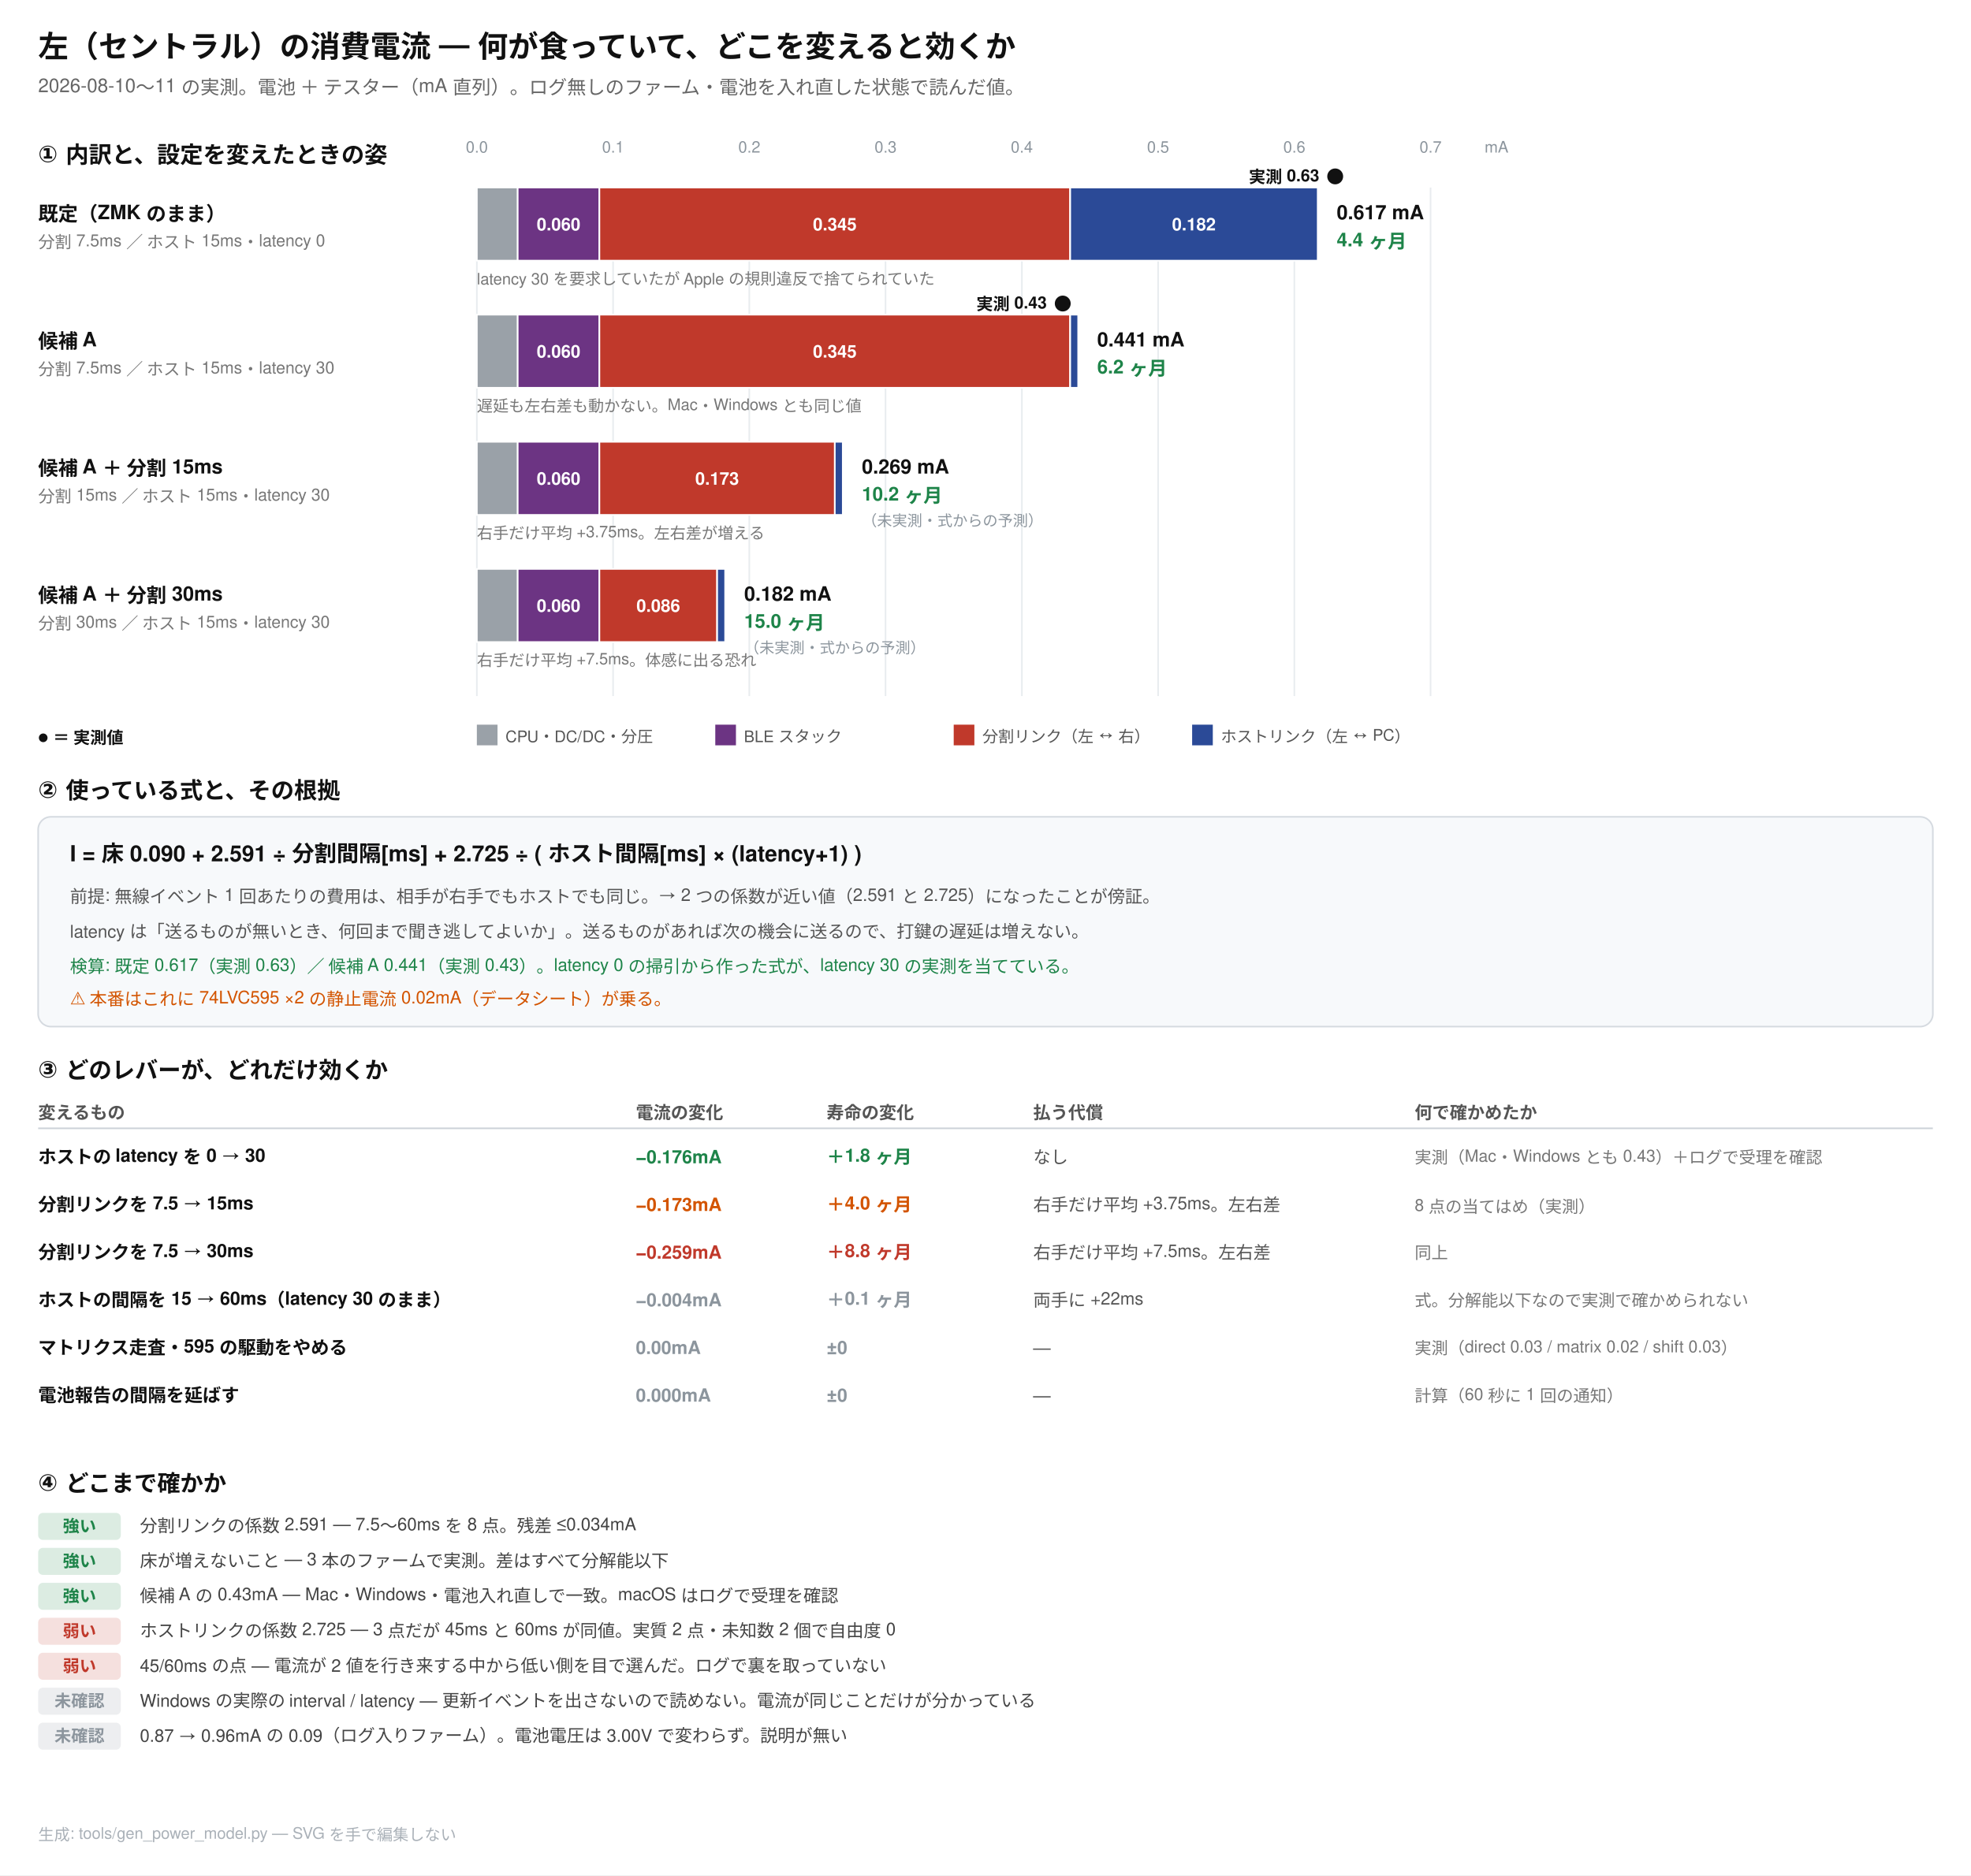
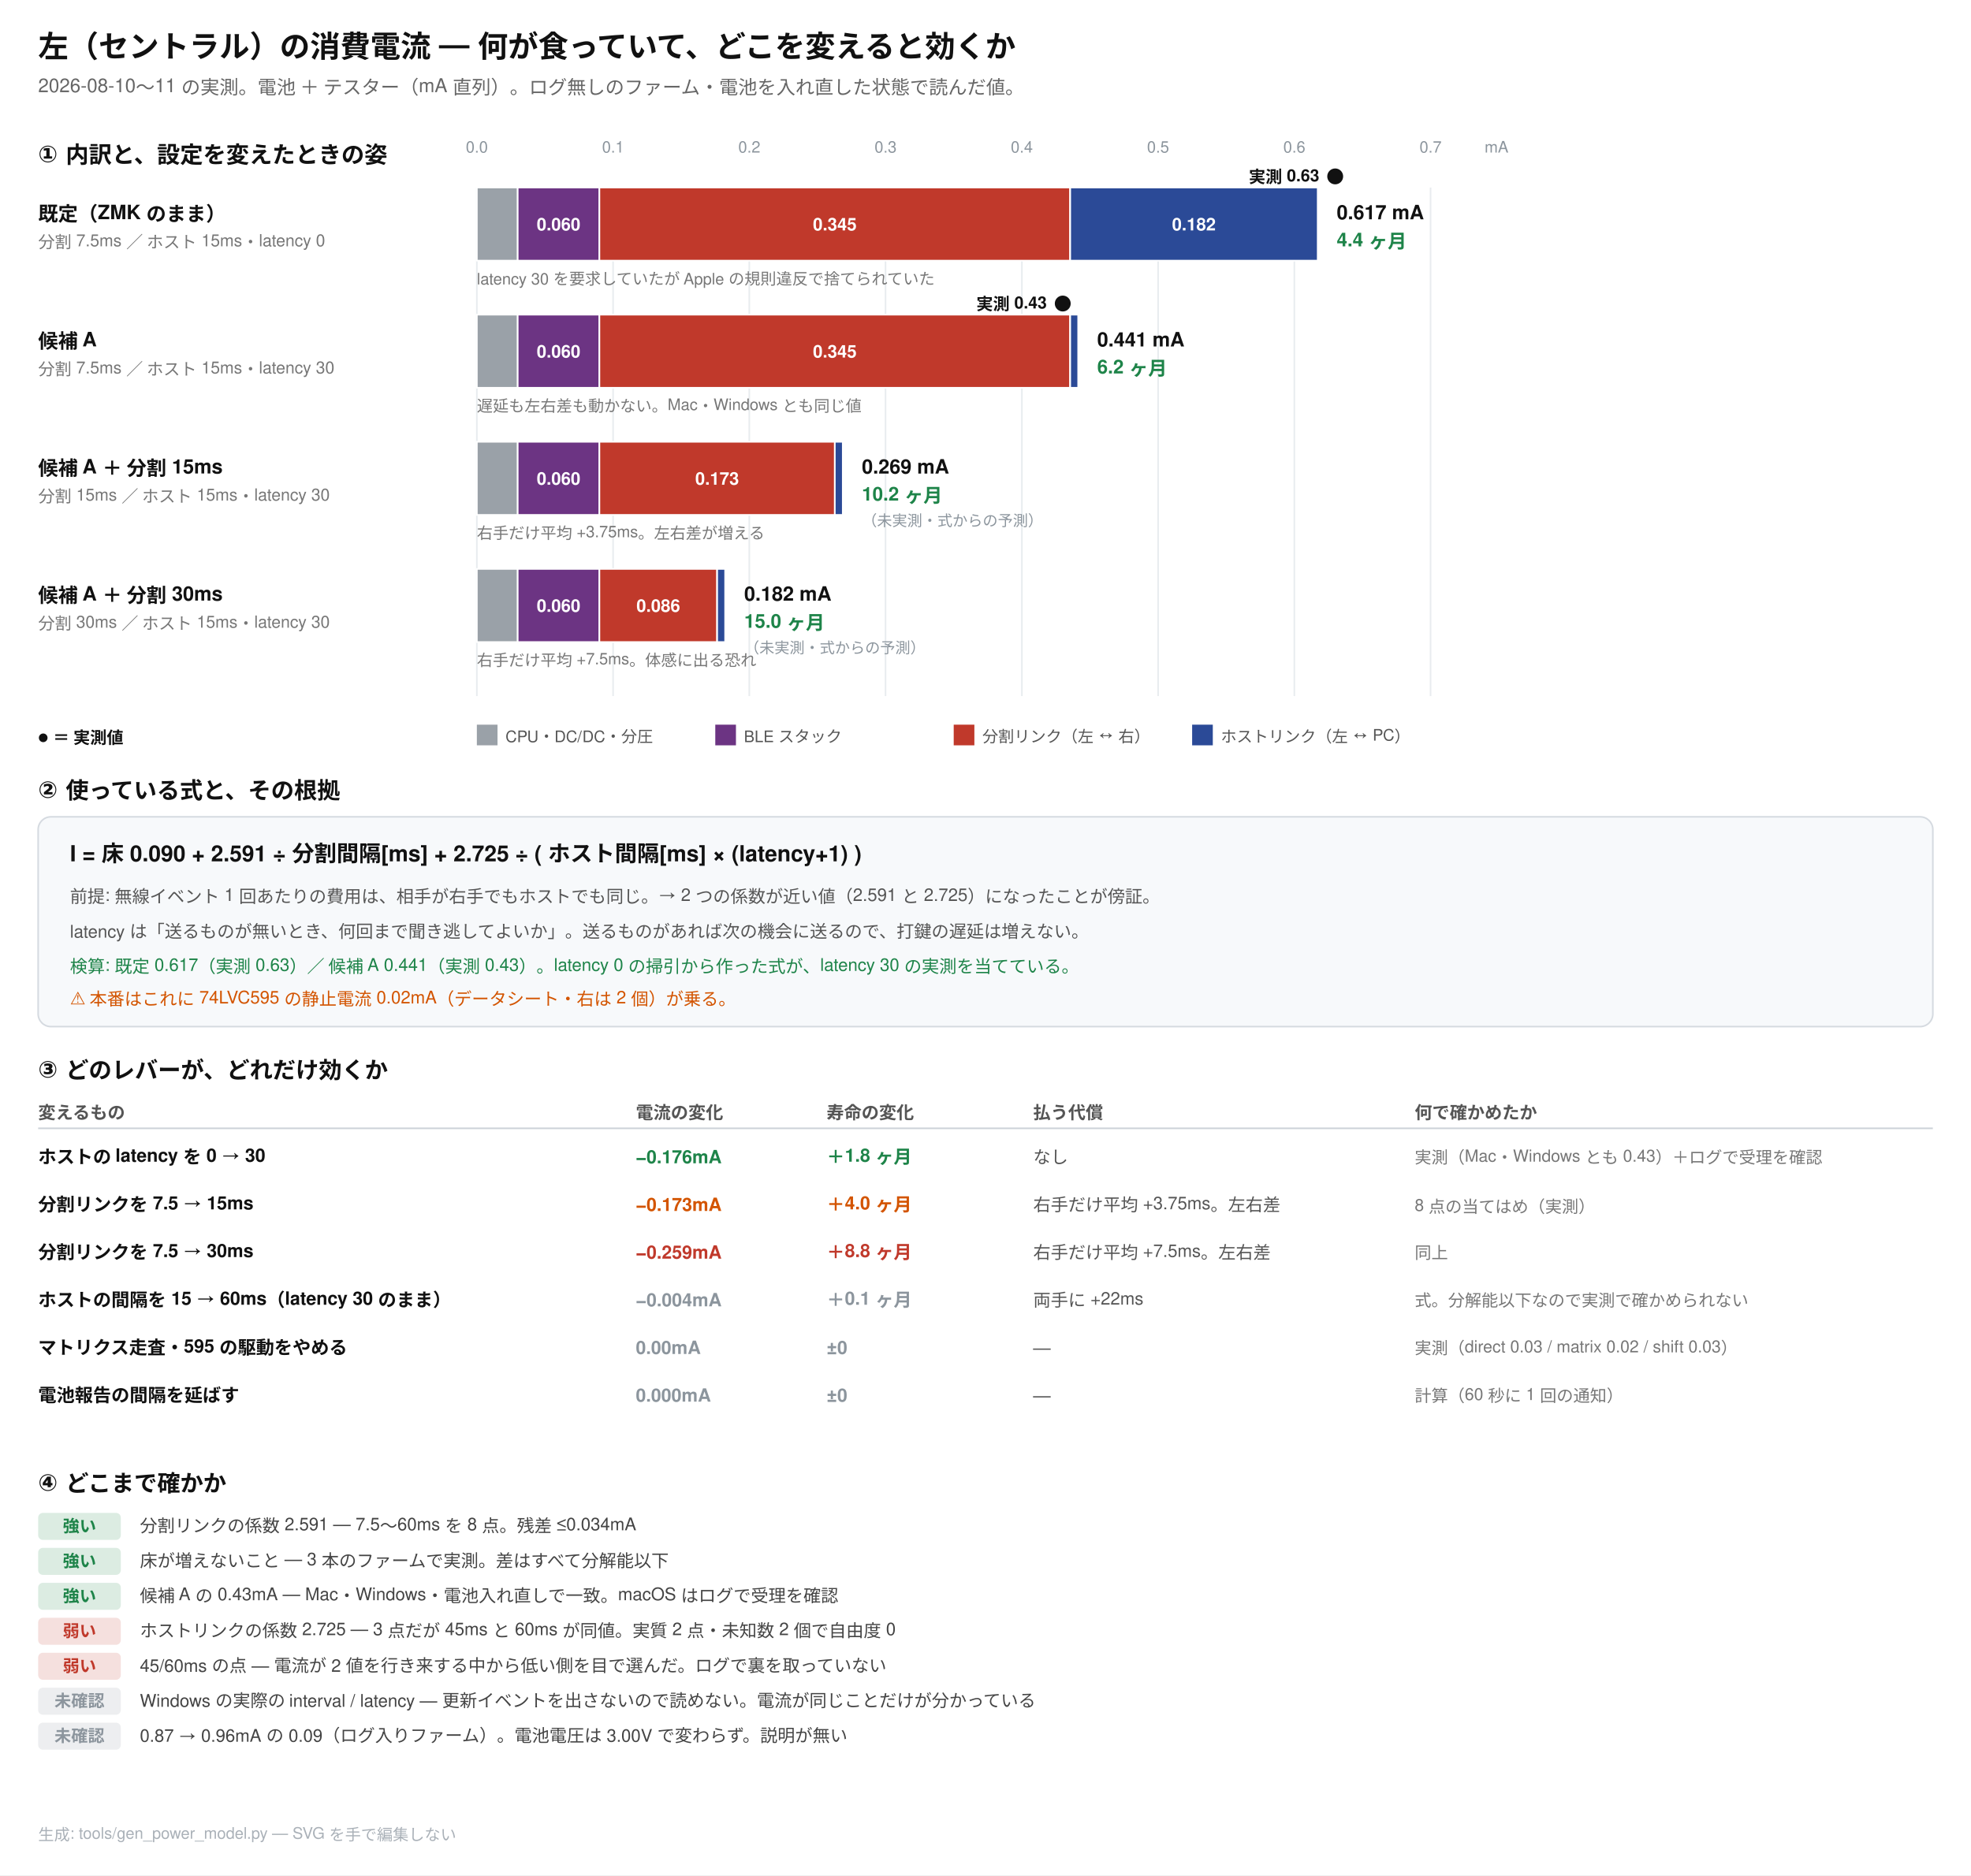
<svg xmlns="http://www.w3.org/2000/svg" viewBox="0 0 1240 1180" width="1240" height="1180" font-family="Helvetica, Arial, sans-serif">
  <rect width="1240" height="1180" fill="#ffffff" />
  <text x="24" y="36" text-anchor="start" font-size="19" font-weight="bold" fill="#111">左（セントラル）の消費電流 — 何が食っていて、どこを変えると効くか</text>
  <text x="24" y="58" text-anchor="start" font-size="12" fill="#666">2026-08-10〜11 の実測。電池 ＋ テスター（mA 直列）。ログ無しのファーム・電池を入れ直した状態で読んだ値。</text>
  <text x="24" y="102" text-anchor="start" font-size="14.5" font-weight="bold" fill="#111">① 内訳と、設定を変えたときの姿</text>
  <line x1="300.0" y1="118" x2="300.0" y2="438" stroke="#e8ecef" />
  <text x="300.0" y="96" text-anchor="middle" font-size="10" fill="#8c959d">0.0</text>
  <line x1="385.7" y1="118" x2="385.7" y2="438" stroke="#e8ecef" />
  <text x="385.714" y="96" text-anchor="middle" font-size="10" fill="#8c959d">0.1</text>
  <line x1="471.4" y1="118" x2="471.4" y2="438" stroke="#e8ecef" />
  <text x="471.429" y="96" text-anchor="middle" font-size="10" fill="#8c959d">0.2</text>
  <line x1="557.1" y1="118" x2="557.1" y2="438" stroke="#e8ecef" />
  <text x="557.143" y="96" text-anchor="middle" font-size="10" fill="#8c959d">0.3</text>
  <line x1="642.9" y1="118" x2="642.9" y2="438" stroke="#e8ecef" />
  <text x="642.857" y="96" text-anchor="middle" font-size="10" fill="#8c959d">0.4</text>
  <line x1="728.6" y1="118" x2="728.6" y2="438" stroke="#e8ecef" />
  <text x="728.571" y="96" text-anchor="middle" font-size="10" fill="#8c959d">0.5</text>
  <line x1="814.3" y1="118" x2="814.3" y2="438" stroke="#e8ecef" />
  <text x="814.286" y="96" text-anchor="middle" font-size="10" fill="#8c959d">0.6</text>
  <line x1="900.0" y1="118" x2="900.0" y2="438" stroke="#e8ecef" />
  <text x="900.0" y="96" text-anchor="middle" font-size="10" fill="#8c959d">0.7</text>
  <text x="934" y="96" text-anchor="start" font-size="10" fill="#8c959d">mA</text>
  <rect x="300.0" y="118" width="25.7" height="46" fill="#9aa1a8" stroke="#ffffff" stroke-width="1" />
  <rect x="325.7" y="118" width="51.4" height="46" fill="#6c3483" stroke="#ffffff" stroke-width="1" />
  <text x="351.429" y="145.0" text-anchor="middle" font-size="11" font-weight="bold" fill="#ffffff">0.060</text>
  <rect x="377.1" y="118" width="296.1" height="46" fill="#c0392b" stroke="#ffffff" stroke-width="1" />
  <text x="525.2" y="145.0" text-anchor="middle" font-size="11" font-weight="bold" fill="#ffffff">0.345</text>
  <rect x="673.3" y="118" width="155.7" height="46" fill="#2b4a97" stroke="#ffffff" stroke-width="1" />
  <text x="751.114" y="145.0" text-anchor="middle" font-size="11" font-weight="bold" fill="#ffffff">0.182</text>
  <text x="24" y="139.0" text-anchor="start" font-size="12.5" font-weight="bold" fill="#111">既定（ZMK のまま）</text>
  <text x="24" y="156.0" text-anchor="start" font-size="10.5" fill="#777">分割 7.5ms ／ ホスト 15ms・latency 0</text>
  <text x="840.971" y="138.0" text-anchor="start" font-size="12.5" font-weight="bold" fill="#111">0.617 mA</text>
  <text x="840.971" y="155.0" text-anchor="start" font-size="12" font-weight="bold" fill="#1e8449">4.4 ヶ月</text>
  <circle cx="840.0" cy="111" r="5" fill="#111" />
  <text x="830.0" y="115" text-anchor="end" font-size="10.5" font-weight="bold" fill="#111">実測 0.63</text>
  <text x="300" y="179" text-anchor="start" font-size="10" fill="#777">latency 30 を要求していたが Apple の規則違反で捨てられていた</text>
  <rect x="300.0" y="198" width="25.7" height="46" fill="#9aa1a8" stroke="#ffffff" stroke-width="1" />
  <rect x="325.7" y="198" width="51.4" height="46" fill="#6c3483" stroke="#ffffff" stroke-width="1" />
  <text x="351.429" y="225.0" text-anchor="middle" font-size="11" font-weight="bold" fill="#ffffff">0.060</text>
  <rect x="377.1" y="198" width="296.1" height="46" fill="#c0392b" stroke="#ffffff" stroke-width="1" />
  <text x="525.2" y="225.0" text-anchor="middle" font-size="11" font-weight="bold" fill="#ffffff">0.345</text>
  <rect x="673.3" y="198" width="5.0" height="46" fill="#2b4a97" stroke="#ffffff" stroke-width="1" />
  <text x="24" y="219.0" text-anchor="start" font-size="12.5" font-weight="bold" fill="#111">候補 A</text>
  <text x="24" y="236.0" text-anchor="start" font-size="10.5" fill="#777">分割 7.5ms ／ ホスト 15ms・latency 30</text>
  <text x="690.28" y="218.0" text-anchor="start" font-size="12.5" font-weight="bold" fill="#111">0.441 mA</text>
  <text x="690.28" y="235.0" text-anchor="start" font-size="12" font-weight="bold" fill="#1e8449">6.2 ヶ月</text>
  <circle cx="668.6" cy="191" r="5" fill="#111" />
  <text x="658.571" y="195" text-anchor="end" font-size="10.5" font-weight="bold" fill="#111">実測 0.43</text>
  <text x="300" y="259" text-anchor="start" font-size="10" fill="#777">遅延も左右差も動かない。Mac・Windows とも同じ値</text>
  <rect x="300.0" y="278" width="25.7" height="46" fill="#9aa1a8" stroke="#ffffff" stroke-width="1" />
  <rect x="325.7" y="278" width="51.4" height="46" fill="#6c3483" stroke="#ffffff" stroke-width="1" />
  <text x="351.429" y="305.0" text-anchor="middle" font-size="11" font-weight="bold" fill="#ffffff">0.060</text>
  <rect x="377.1" y="278" width="148.1" height="46" fill="#c0392b" stroke="#ffffff" stroke-width="1" />
  <text x="451.171" y="305.0" text-anchor="middle" font-size="11" font-weight="bold" fill="#ffffff">0.173</text>
  <rect x="525.2" y="278" width="5.0" height="46" fill="#2b4a97" stroke="#ffffff" stroke-width="1" />
  <text x="24" y="299.0" text-anchor="start" font-size="12.5" font-weight="bold" fill="#111">候補 A ＋ 分割 15ms</text>
  <text x="24" y="316.0" text-anchor="start" font-size="10.5" fill="#777">分割 15ms ／ ホスト 15ms・latency 30</text>
  <text x="542.223" y="298.0" text-anchor="start" font-size="12.5" font-weight="bold" fill="#111">0.269 mA</text>
  <text x="542.223" y="315.0" text-anchor="start" font-size="12" font-weight="bold" fill="#1e8449">10.2 ヶ月</text>
  <text x="542.223" y="331.0" text-anchor="start" font-size="9.5" fill="#8c959d">（未実測・式からの予測）</text>
  <text x="300" y="339" text-anchor="start" font-size="10" fill="#777">右手だけ平均 +3.75ms。左右差が増える</text>
  <rect x="300.0" y="358" width="25.7" height="46" fill="#9aa1a8" stroke="#ffffff" stroke-width="1" />
  <rect x="325.7" y="358" width="51.4" height="46" fill="#6c3483" stroke="#ffffff" stroke-width="1" />
  <text x="351.429" y="385.0" text-anchor="middle" font-size="11" font-weight="bold" fill="#ffffff">0.060</text>
  <rect x="377.1" y="358" width="74.0" height="46" fill="#c0392b" stroke="#ffffff" stroke-width="1" />
  <text x="414.157" y="385.0" text-anchor="middle" font-size="11" font-weight="bold" fill="#ffffff">0.086</text>
  <rect x="451.2" y="358" width="5.0" height="46" fill="#2b4a97" stroke="#ffffff" stroke-width="1" />
  <text x="24" y="379.0" text-anchor="start" font-size="12.5" font-weight="bold" fill="#111">候補 A ＋ 分割 30ms</text>
  <text x="24" y="396.0" text-anchor="start" font-size="10.5" fill="#777">分割 30ms ／ ホスト 15ms・latency 30</text>
  <text x="468.194" y="378.0" text-anchor="start" font-size="12.5" font-weight="bold" fill="#111">0.182 mA</text>
  <text x="468.194" y="395.0" text-anchor="start" font-size="12" font-weight="bold" fill="#1e8449">15.0 ヶ月</text>
  <text x="468.194" y="411.0" text-anchor="start" font-size="9.5" fill="#8c959d">（未実測・式からの予測）</text>
  <text x="300" y="419" text-anchor="start" font-size="10" fill="#777">右手だけ平均 +7.5ms。体感に出る恐れ</text>
  <rect x="300" y="456" width="13" height="13" fill="#9aa1a8" />
  <text x="318" y="467" text-anchor="start" font-size="10" fill="#555">CPU・DC/DC・分圧</text>
  <rect x="450" y="456" width="13" height="13" fill="#6c3483" />
  <text x="468" y="467" text-anchor="start" font-size="10" fill="#555">BLE スタック</text>
  <rect x="600" y="456" width="13" height="13" fill="#c0392b" />
  <text x="618" y="467" text-anchor="start" font-size="10" fill="#555">分割リンク（左 ↔ 右）</text>
  <rect x="750" y="456" width="13" height="13" fill="#2b4a97" />
  <text x="768" y="467" text-anchor="start" font-size="10" fill="#555">ホストリンク（左 ↔ PC）</text>
  <text x="24" y="467" text-anchor="start" font-size="10.5" font-weight="bold" fill="#111">● ＝ 実測値</text>
  <text x="24" y="502" text-anchor="start" font-size="14.5" font-weight="bold" fill="#111">② 使っている式と、その根拠</text>
  <rect x="24" y="514" width="1192" height="132" rx="8" fill="#f7f9fb" stroke="#d5dae0" />
  <text x="44" y="542" text-anchor="start" font-size="14" font-weight="bold" fill="#111">I  =  床 0.090  +  2.591 ÷ 分割間隔[ms]  +  2.725 ÷ ( ホスト間隔[ms] × (latency+1) )</text>
  <text x="44" y="568" text-anchor="start" font-size="11" fill="#555">前提: 無線イベント 1 回あたりの費用は、相手が右手でもホストでも同じ。→ 2 つの係数が近い値（2.591 と 2.725）になったことが傍証。</text>
  <text x="44" y="590" text-anchor="start" font-size="11" fill="#555">latency は「送るものが無いとき、何回まで聞き逃してよいか」。送るものがあれば次の機会に送るので、打鍵の遅延は増えない。</text>
  <text x="44" y="612" text-anchor="start" font-size="11" fill="#1e8449">検算: 既定 0.617（実測 0.63）／ 候補 A 0.441（実測 0.43）。latency 0 の掃引から作った式が、latency 30 の実測を当てている。</text>
-   <text x="44" y="632" text-anchor="start" font-size="11" fill="#d35400">⚠️ 本番はこれに 74LVC595 ×2 の静止電流 0.02mA（データシート）が乗る。</text>
+   <text x="44" y="632" text-anchor="start" font-size="11" fill="#d35400">⚠️ 本番はこれに 74LVC595 の静止電流 0.02mA（データシート・右は 2 個）が乗る。</text>
  <text x="24" y="678" text-anchor="start" font-size="14.5" font-weight="bold" fill="#111">③ どのレバーが、どれだけ効くか</text>
  <text x="24" y="704" text-anchor="start" font-size="11" font-weight="bold" fill="#555">変えるもの</text>
  <text x="400" y="704" text-anchor="start" font-size="11" font-weight="bold" fill="#555">電流の変化</text>
  <text x="520" y="704" text-anchor="start" font-size="11" font-weight="bold" fill="#555">寿命の変化</text>
  <text x="650" y="704" text-anchor="start" font-size="11" font-weight="bold" fill="#555">払う代償</text>
  <text x="890" y="704" text-anchor="start" font-size="11" font-weight="bold" fill="#555">何で確かめたか</text>
  <line x1="24" y1="710" x2="1216" y2="710" stroke="#ccd2d8" />
  <text x="24" y="732" text-anchor="start" font-size="11.5" font-weight="bold" fill="#111">ホストの latency を 0 → 30</text>
  <text x="400" y="732" text-anchor="start" font-size="11.5" font-weight="bold" fill="#1e8449">−0.176mA</text>
  <text x="520" y="732" text-anchor="start" font-size="11.5" font-weight="bold" fill="#1e8449">＋1.8 ヶ月</text>
  <text x="650" y="732" text-anchor="start" font-size="11" fill="#555">なし</text>
  <text x="890" y="732" text-anchor="start" font-size="10.5" fill="#777">実測（Mac・Windows とも 0.43）＋ログで受理を確認</text>
  <text x="24" y="762" text-anchor="start" font-size="11.5" font-weight="bold" fill="#111">分割リンクを 7.5 → 15ms</text>
  <text x="400" y="762" text-anchor="start" font-size="11.5" font-weight="bold" fill="#d35400">−0.173mA</text>
  <text x="520" y="762" text-anchor="start" font-size="11.5" font-weight="bold" fill="#d35400">＋4.0 ヶ月</text>
  <text x="650" y="762" text-anchor="start" font-size="11" fill="#555">右手だけ平均 +3.75ms。左右差</text>
  <text x="890" y="762" text-anchor="start" font-size="10.5" fill="#777">8 点の当てはめ（実測）</text>
  <text x="24" y="792" text-anchor="start" font-size="11.5" font-weight="bold" fill="#111">分割リンクを 7.5 → 30ms</text>
  <text x="400" y="792" text-anchor="start" font-size="11.5" font-weight="bold" fill="#c0392b">−0.259mA</text>
  <text x="520" y="792" text-anchor="start" font-size="11.5" font-weight="bold" fill="#c0392b">＋8.8 ヶ月</text>
  <text x="650" y="792" text-anchor="start" font-size="11" fill="#555">右手だけ平均 +7.5ms。左右差</text>
  <text x="890" y="792" text-anchor="start" font-size="10.5" fill="#777">同上</text>
  <text x="24" y="822" text-anchor="start" font-size="11.5" font-weight="bold" fill="#111">ホストの間隔を 15 → 60ms（latency 30 のまま）</text>
  <text x="400" y="822" text-anchor="start" font-size="11.5" font-weight="bold" fill="#8c959d">−0.004mA</text>
  <text x="520" y="822" text-anchor="start" font-size="11.5" font-weight="bold" fill="#8c959d">＋0.1 ヶ月</text>
  <text x="650" y="822" text-anchor="start" font-size="11" fill="#555">両手に +22ms</text>
  <text x="890" y="822" text-anchor="start" font-size="10.5" fill="#777">式。分解能以下なので実測で確かめられない</text>
  <text x="24" y="852" text-anchor="start" font-size="11.5" font-weight="bold" fill="#111">マトリクス走査・595 の駆動をやめる</text>
  <text x="400" y="852" text-anchor="start" font-size="11.5" font-weight="bold" fill="#8c959d">0.00mA</text>
  <text x="520" y="852" text-anchor="start" font-size="11.5" font-weight="bold" fill="#8c959d">±0</text>
  <text x="650" y="852" text-anchor="start" font-size="11" fill="#555">—</text>
  <text x="890" y="852" text-anchor="start" font-size="10.5" fill="#777">実測（direct 0.03 / matrix 0.02 / shift 0.03）</text>
  <text x="24" y="882" text-anchor="start" font-size="11.5" font-weight="bold" fill="#111">電池報告の間隔を延ばす</text>
  <text x="400" y="882" text-anchor="start" font-size="11.5" font-weight="bold" fill="#8c959d">0.000mA</text>
  <text x="520" y="882" text-anchor="start" font-size="11.5" font-weight="bold" fill="#8c959d">±0</text>
  <text x="650" y="882" text-anchor="start" font-size="11" fill="#555">—</text>
  <text x="890" y="882" text-anchor="start" font-size="10.5" fill="#777">計算（60 秒に 1 回の通知）</text>
  <text x="24" y="938" text-anchor="start" font-size="14.5" font-weight="bold" fill="#111">④ どこまで確かか</text>
  <rect x="24" y="952" width="52" height="17" rx="3" fill="#1e8449" opacity="0.16" />
  <text x="50" y="964" text-anchor="middle" font-size="10.5" font-weight="bold" fill="#1e8449">強い</text>
  <text x="88" y="964" text-anchor="start" font-size="11" fill="#444">分割リンクの係数 2.591 — 7.5〜60ms を 8 点。残差 ≤0.034mA</text>
  <rect x="24" y="974" width="52" height="17" rx="3" fill="#1e8449" opacity="0.16" />
  <text x="50" y="986" text-anchor="middle" font-size="10.5" font-weight="bold" fill="#1e8449">強い</text>
  <text x="88" y="986" text-anchor="start" font-size="11" fill="#444">床が増えないこと — 3 本のファームで実測。差はすべて分解能以下</text>
  <rect x="24" y="996" width="52" height="17" rx="3" fill="#1e8449" opacity="0.16" />
  <text x="50" y="1008" text-anchor="middle" font-size="10.5" font-weight="bold" fill="#1e8449">強い</text>
  <text x="88" y="1008" text-anchor="start" font-size="11" fill="#444">候補 A の 0.43mA — Mac・Windows・電池入れ直しで一致。macOS はログで受理を確認</text>
  <rect x="24" y="1018" width="52" height="17" rx="3" fill="#c0392b" opacity="0.16" />
  <text x="50" y="1030" text-anchor="middle" font-size="10.5" font-weight="bold" fill="#c0392b">弱い</text>
  <text x="88" y="1030" text-anchor="start" font-size="11" fill="#444">ホストリンクの係数 2.725 — 3 点だが 45ms と 60ms が同値。実質 2 点・未知数 2 個で自由度 0</text>
  <rect x="24" y="1040" width="52" height="17" rx="3" fill="#c0392b" opacity="0.16" />
  <text x="50" y="1052" text-anchor="middle" font-size="10.5" font-weight="bold" fill="#c0392b">弱い</text>
  <text x="88" y="1052" text-anchor="start" font-size="11" fill="#444">45/60ms の点 — 電流が 2 値を行き来する中から低い側を目で選んだ。ログで裏を取っていない</text>
  <rect x="24" y="1062" width="52" height="17" rx="3" fill="#8c959d" opacity="0.16" />
  <text x="50" y="1074" text-anchor="middle" font-size="10.5" font-weight="bold" fill="#8c959d">未確認</text>
  <text x="88" y="1074" text-anchor="start" font-size="11" fill="#444">Windows の実際の interval / latency — 更新イベントを出さないので読めない。電流が同じことだけが分かっている</text>
  <rect x="24" y="1084" width="52" height="17" rx="3" fill="#8c959d" opacity="0.16" />
  <text x="50" y="1096" text-anchor="middle" font-size="10.5" font-weight="bold" fill="#8c959d">未確認</text>
  <text x="88" y="1096" text-anchor="start" font-size="11" fill="#444">0.87 → 0.96mA の 0.09（ログ入りファーム）。電池電圧は 3.00V で変わらず。説明が無い</text>
  <text x="24" y="1158" text-anchor="start" font-size="10" fill="#aab1b8">生成: tools/gen_power_model.py — SVG を手で編集しない</text>
</svg>
